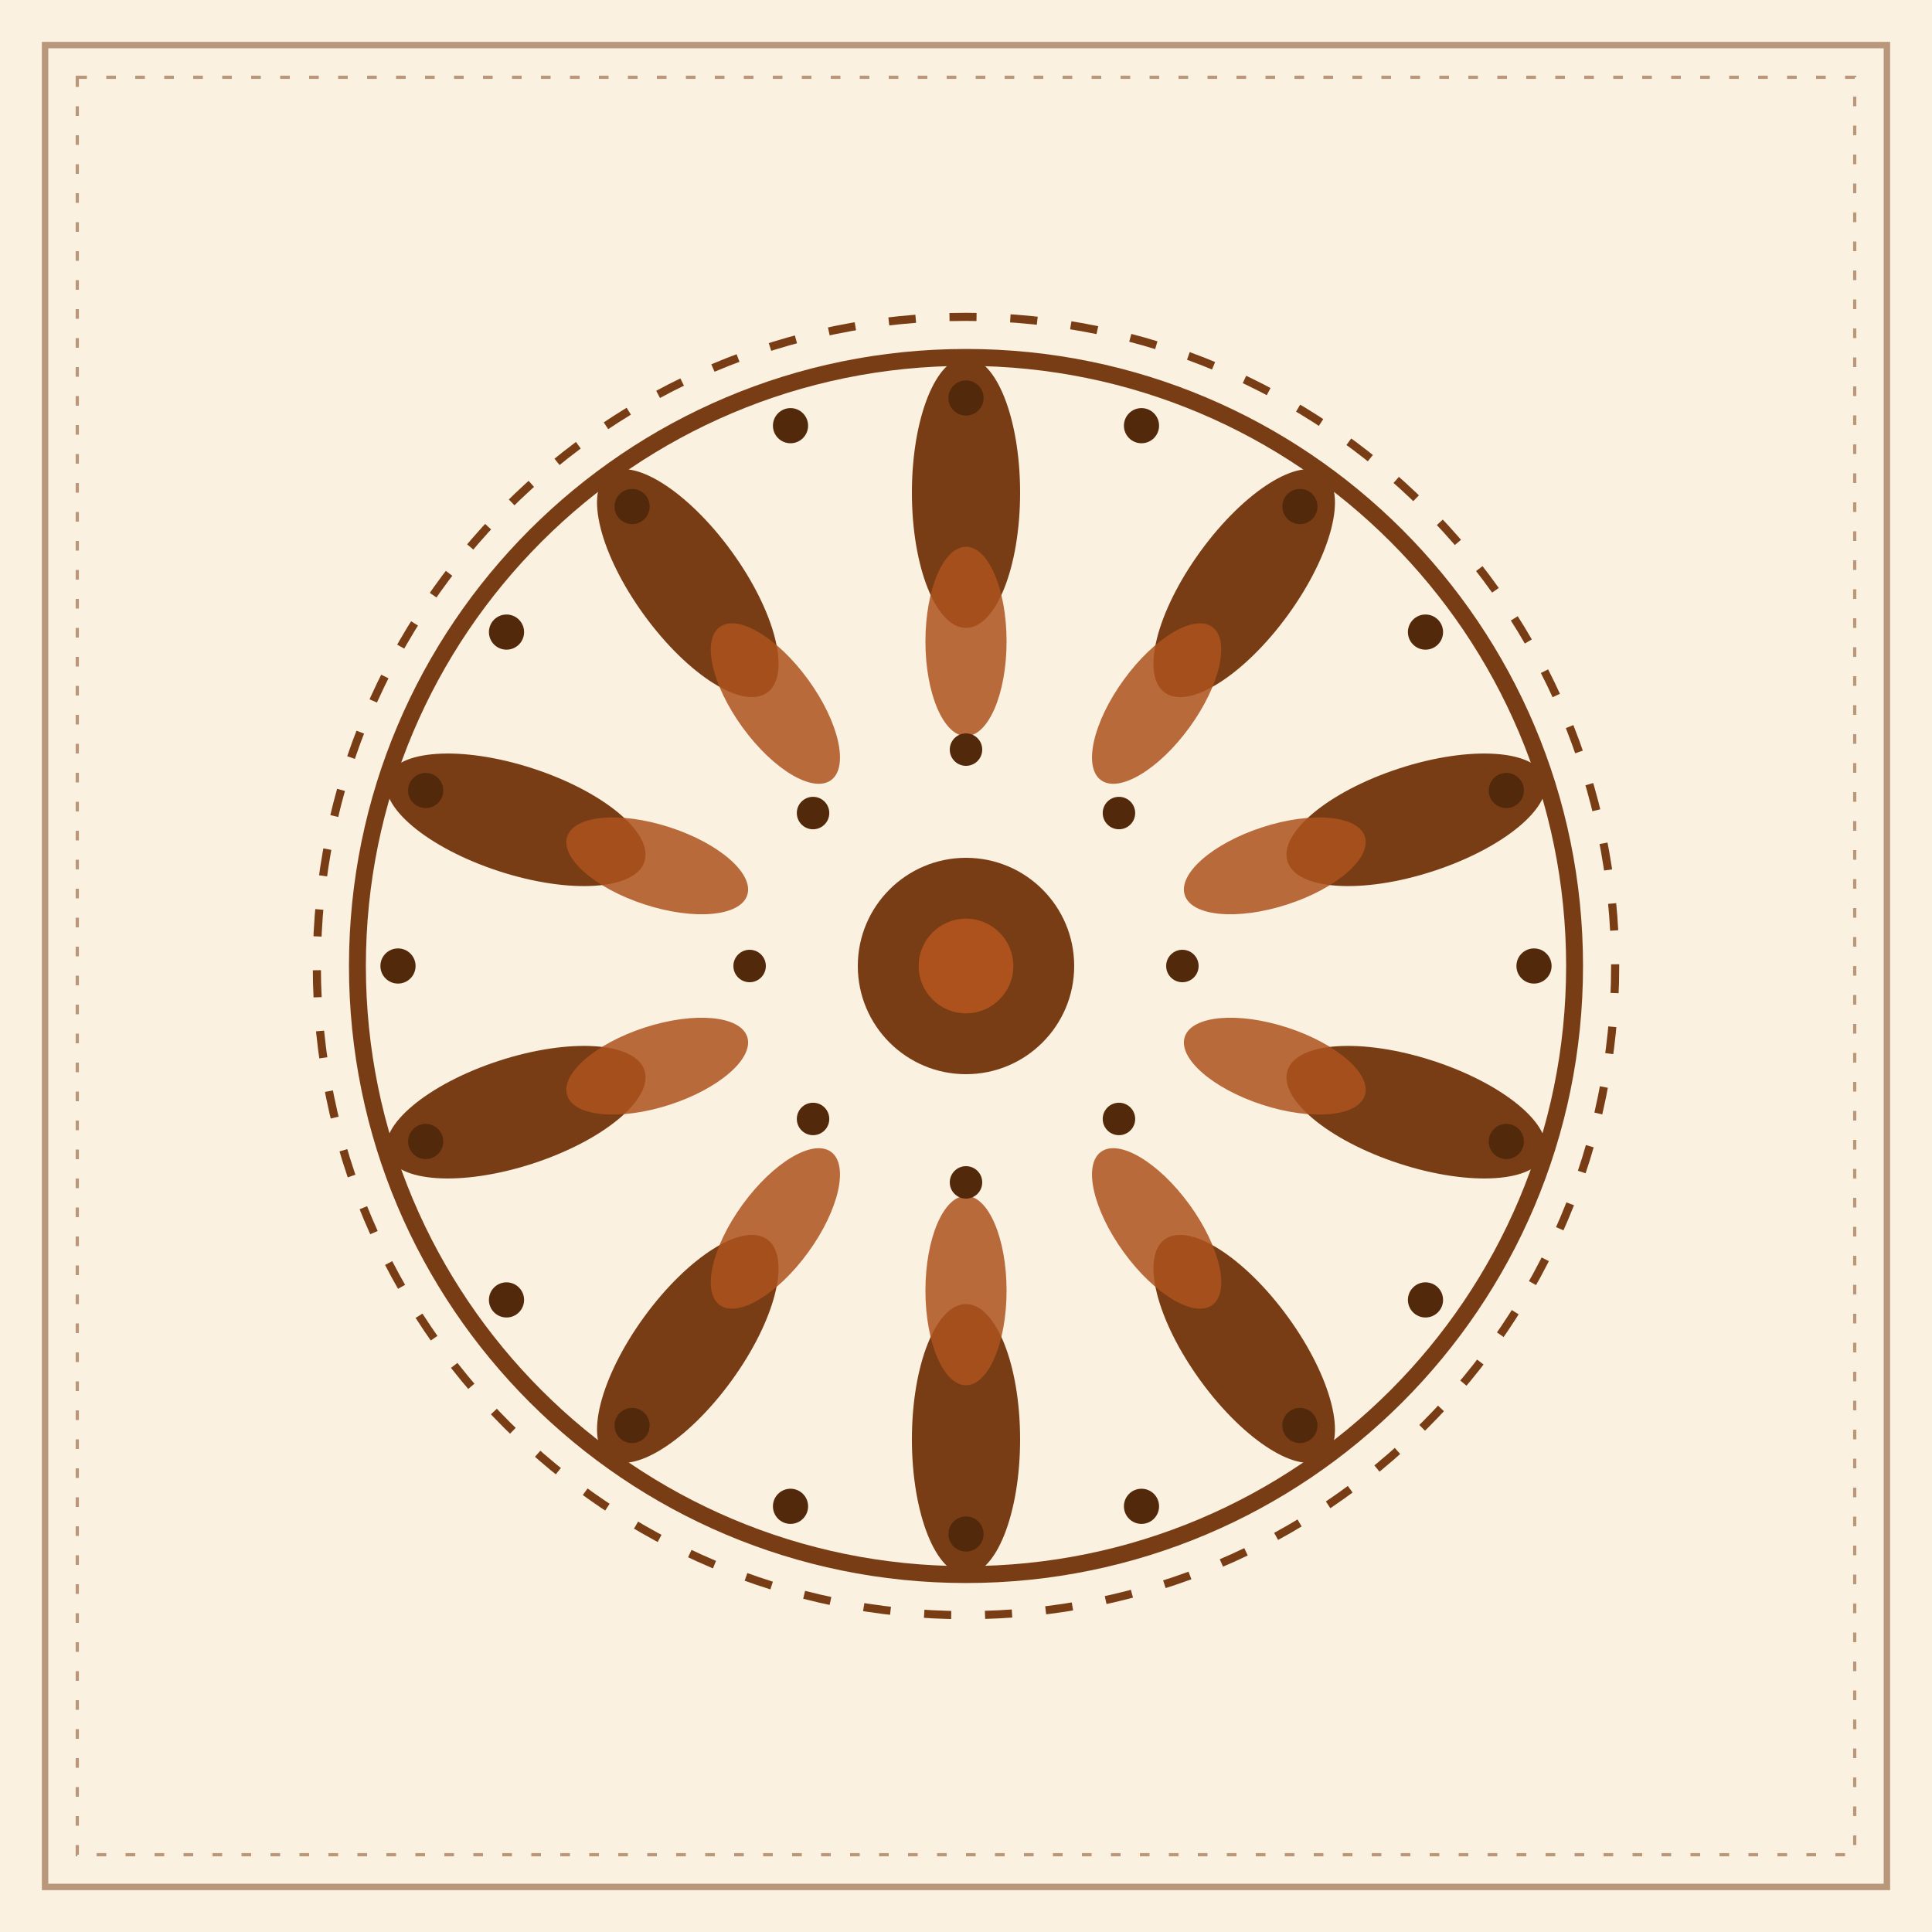
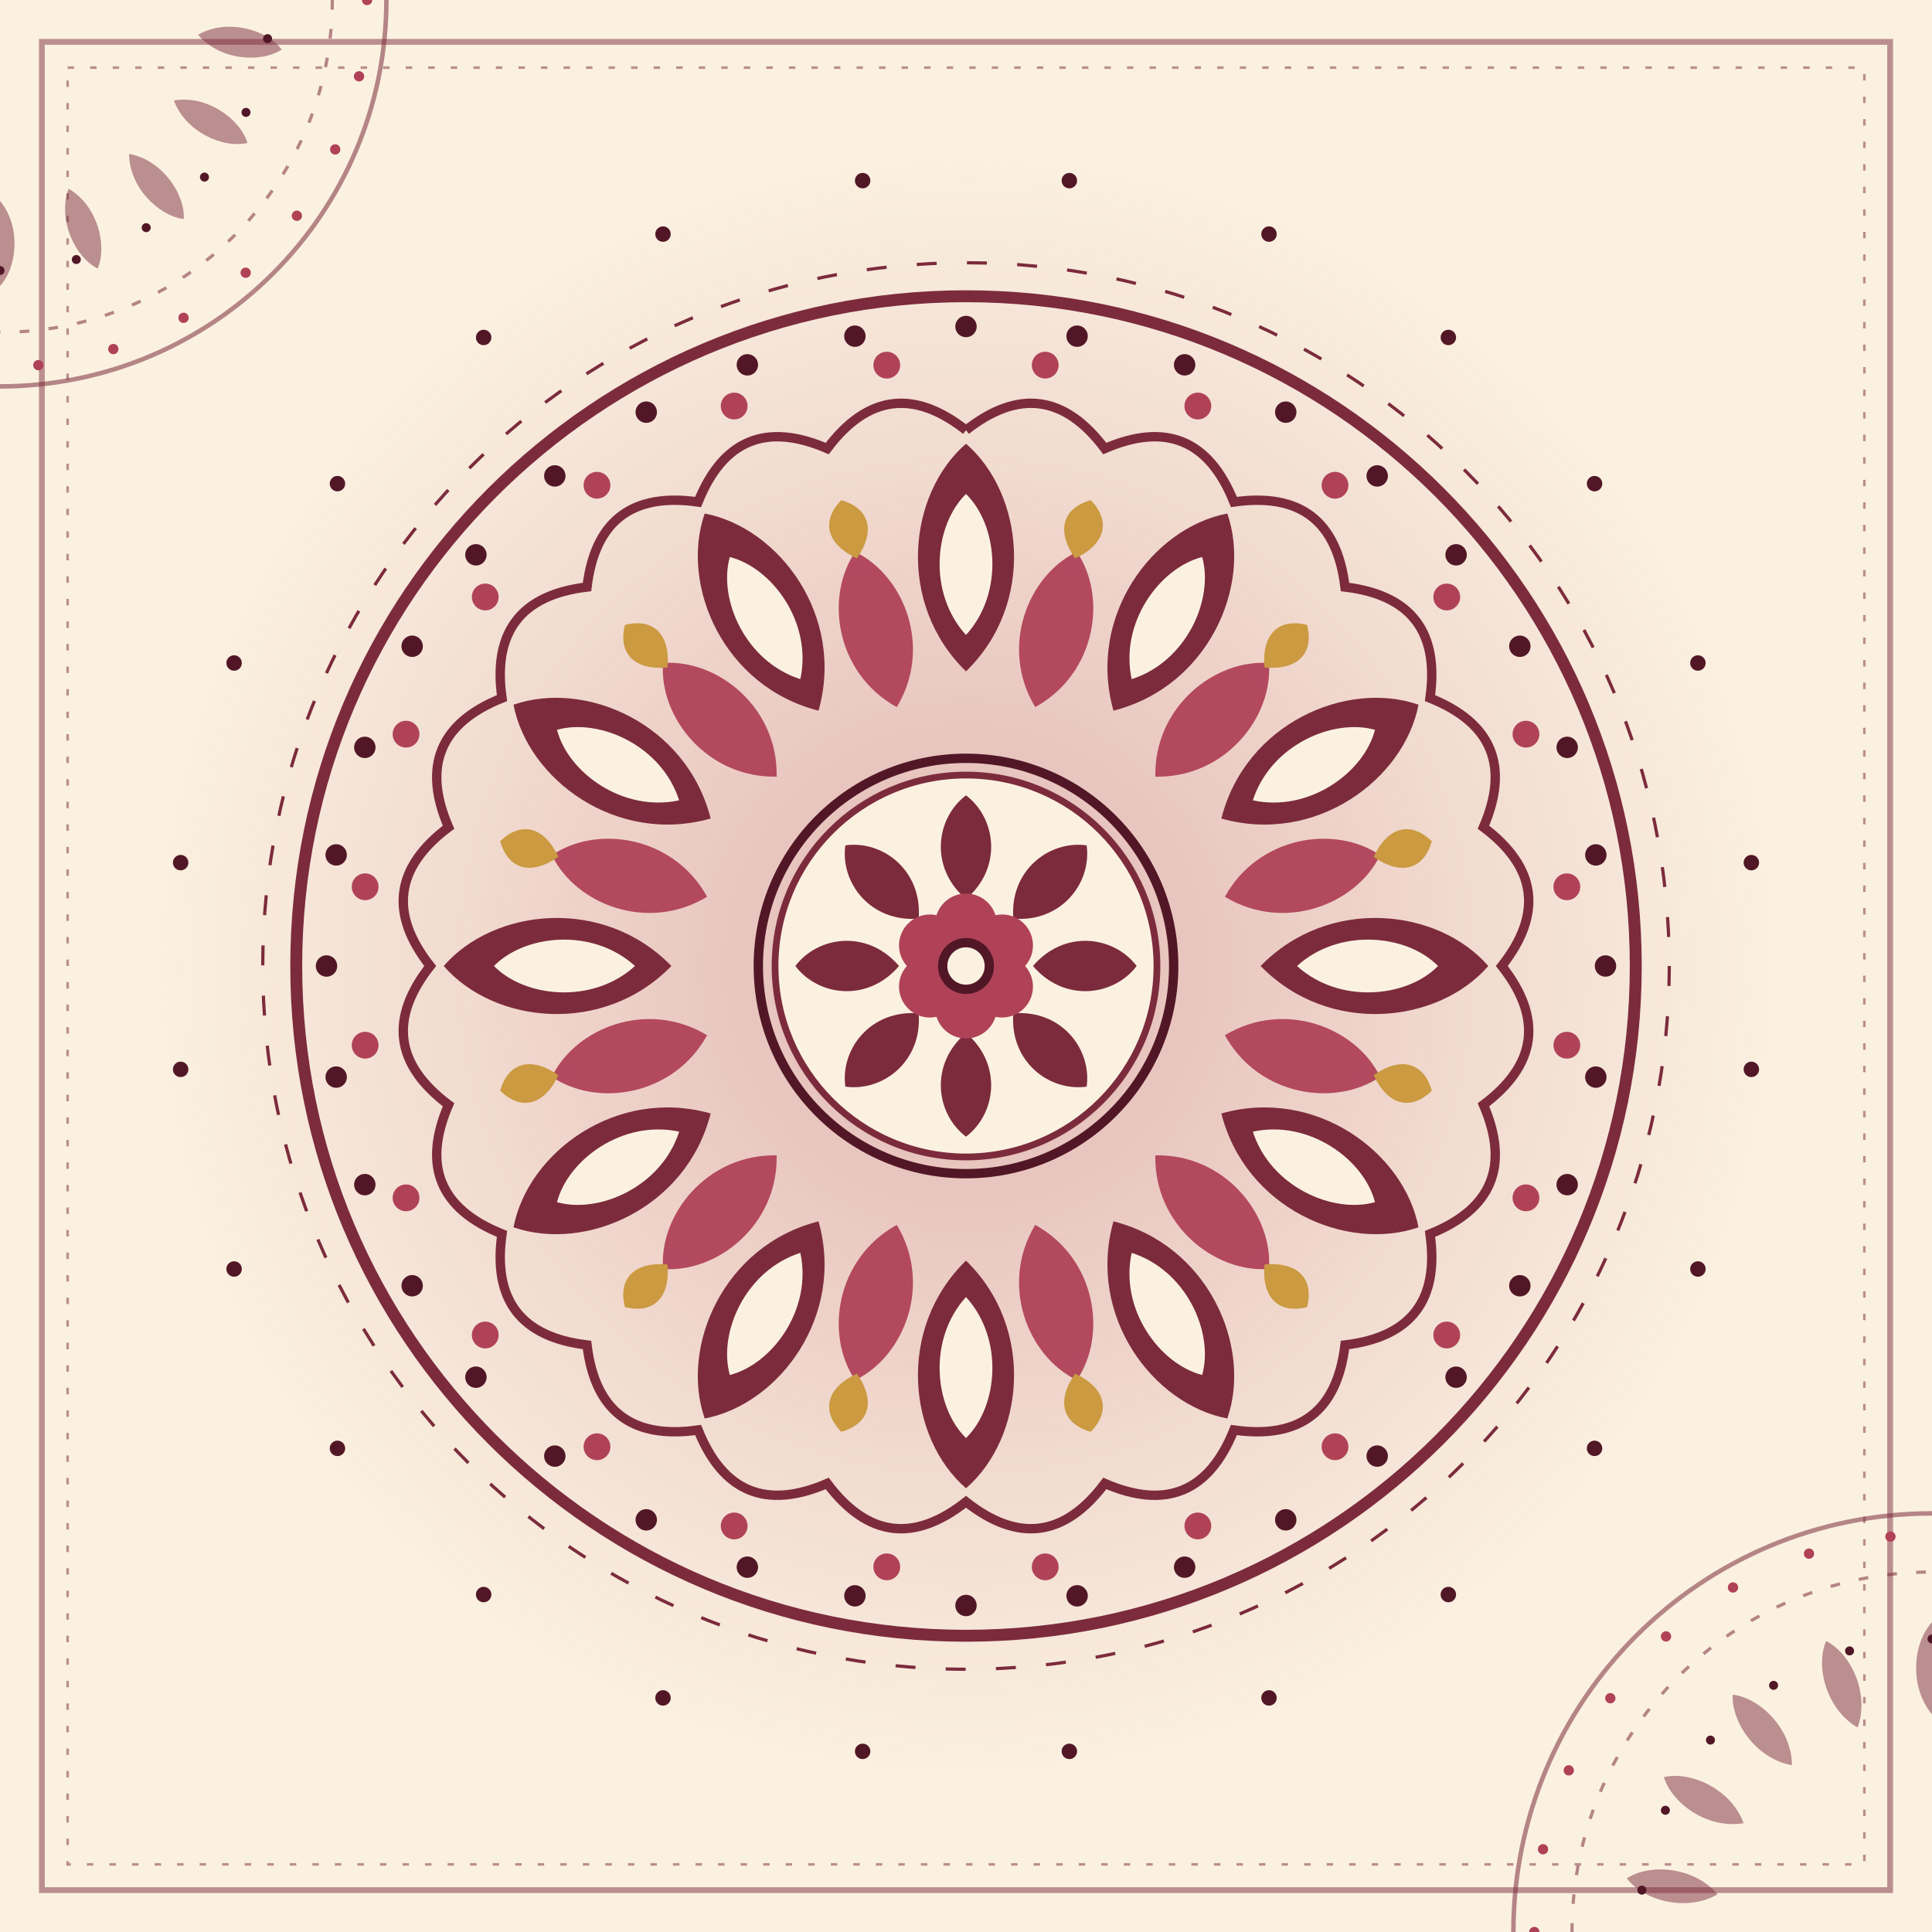
<svg xmlns="http://www.w3.org/2000/svg" viewBox="0 0 600 600">
+   <defs>
+     <radialGradient id="pglow">
+       <stop offset="0%" stop-color="#b04258" stop-opacity="0.34" />
+       <stop offset="70%" stop-color="#b04258" stop-opacity="0.10" />
+       <stop offset="100%" stop-color="#b04258" stop-opacity="0" />
+     </radialGradient>
+   </defs>
  <rect width="600" height="600" fill="#fbf1e1" />
-   <rect x="14" y="14" width="572" height="572" fill="none" stroke="#783d15" stroke-width="2" opacity="0.5" />
-   <rect x="24" y="24" width="552" height="552" fill="none" stroke="#783d15" stroke-width="1" stroke-dasharray="3 6" opacity="0.5" />
-   <circle cx="300" cy="300" r="189" fill="none" stroke="#783d15" stroke-width="5.25" />
-   <circle cx="300" cy="300" r="201.6" fill="none" stroke="#783d15" stroke-width="2.52" stroke-dasharray="8.4 10.5" />
-   <ellipse cx="300.0" cy="153.0" rx="16.8" ry="42" fill="#783d15" opacity="1" transform="rotate(0.0 300.0 153.0)" />
-   <ellipse cx="386.4" cy="181.1" rx="16.8" ry="42" fill="#783d15" opacity="1" transform="rotate(36.0 386.4 181.1)" />
-   <ellipse cx="439.8" cy="254.6" rx="16.8" ry="42" fill="#783d15" opacity="1" transform="rotate(72.0 439.8 254.6)" />
-   <ellipse cx="439.8" cy="345.4" rx="16.8" ry="42" fill="#783d15" opacity="1" transform="rotate(108.0 439.8 345.4)" />
-   <ellipse cx="386.4" cy="418.9" rx="16.8" ry="42" fill="#783d15" opacity="1" transform="rotate(144.0 386.4 418.9)" />
-   <ellipse cx="300.0" cy="447.0" rx="16.8" ry="42" fill="#783d15" opacity="1" transform="rotate(180.0 300.0 447.0)" />
-   <ellipse cx="213.6" cy="418.9" rx="16.8" ry="42" fill="#783d15" opacity="1" transform="rotate(216.0 213.6 418.9)" />
-   <ellipse cx="160.2" cy="345.4" rx="16.8" ry="42" fill="#783d15" opacity="1" transform="rotate(252.0 160.2 345.4)" />
-   <ellipse cx="160.2" cy="254.6" rx="16.8" ry="42" fill="#783d15" opacity="1" transform="rotate(288.0 160.2 254.6)" />
-   <ellipse cx="213.6" cy="181.1" rx="16.8" ry="42" fill="#783d15" opacity="1" transform="rotate(324.0 213.6 181.1)" />
-   <ellipse cx="300.0" cy="199.2" rx="12.6" ry="29.4" fill="#ad521d" opacity="0.85" transform="rotate(0.0 300.0 199.2)" />
-   <ellipse cx="359.2" cy="218.5" rx="12.6" ry="29.4" fill="#ad521d" opacity="0.85" transform="rotate(36.0 359.2 218.5)" />
-   <ellipse cx="395.9" cy="268.9" rx="12.6" ry="29.4" fill="#ad521d" opacity="0.85" transform="rotate(72.0 395.9 268.9)" />
-   <ellipse cx="395.9" cy="331.1" rx="12.6" ry="29.4" fill="#ad521d" opacity="0.85" transform="rotate(108.0 395.9 331.1)" />
-   <ellipse cx="359.2" cy="381.5" rx="12.6" ry="29.4" fill="#ad521d" opacity="0.85" transform="rotate(144.0 359.2 381.5)" />
-   <ellipse cx="300.0" cy="400.8" rx="12.6" ry="29.4" fill="#ad521d" opacity="0.85" transform="rotate(180.0 300.0 400.8)" />
-   <ellipse cx="240.8" cy="381.5" rx="12.6" ry="29.4" fill="#ad521d" opacity="0.85" transform="rotate(216.0 240.8 381.5)" />
-   <ellipse cx="204.1" cy="331.1" rx="12.6" ry="29.4" fill="#ad521d" opacity="0.85" transform="rotate(252.0 204.1 331.1)" />
-   <ellipse cx="204.1" cy="268.9" rx="12.6" ry="29.4" fill="#ad521d" opacity="0.85" transform="rotate(288.0 204.1 268.9)" />
-   <ellipse cx="240.8" cy="218.5" rx="12.6" ry="29.4" fill="#ad521d" opacity="0.85" transform="rotate(324.0 240.8 218.5)" />
-   <circle cx="300.0" cy="123.6" r="5.46" fill="#52290b" />
-   <circle cx="354.5" cy="132.2" r="5.46" fill="#52290b" />
-   <circle cx="403.7" cy="157.3" r="5.46" fill="#52290b" />
-   <circle cx="442.7" cy="196.3" r="5.46" fill="#52290b" />
-   <circle cx="467.8" cy="245.5" r="5.46" fill="#52290b" />
-   <circle cx="476.4" cy="300.0" r="5.46" fill="#52290b" />
-   <circle cx="467.8" cy="354.5" r="5.46" fill="#52290b" />
-   <circle cx="442.7" cy="403.7" r="5.46" fill="#52290b" />
-   <circle cx="403.7" cy="442.7" r="5.46" fill="#52290b" />
-   <circle cx="354.5" cy="467.8" r="5.46" fill="#52290b" />
-   <circle cx="300.0" cy="476.4" r="5.46" fill="#52290b" />
-   <circle cx="245.5" cy="467.8" r="5.46" fill="#52290b" />
-   <circle cx="196.3" cy="442.7" r="5.46" fill="#52290b" />
-   <circle cx="157.3" cy="403.7" r="5.46" fill="#52290b" />
-   <circle cx="132.2" cy="354.5" r="5.46" fill="#52290b" />
-   <circle cx="123.6" cy="300.0" r="5.46" fill="#52290b" />
-   <circle cx="132.2" cy="245.5" r="5.46" fill="#52290b" />
-   <circle cx="157.3" cy="196.3" r="5.46" fill="#52290b" />
-   <circle cx="196.3" cy="157.3" r="5.46" fill="#52290b" />
-   <circle cx="245.5" cy="132.2" r="5.46" fill="#52290b" />
-   <circle cx="300.0" cy="232.8" r="5.04" fill="#52290b" />
-   <circle cx="347.5" cy="252.5" r="5.04" fill="#52290b" />
-   <circle cx="367.2" cy="300.0" r="5.04" fill="#52290b" />
-   <circle cx="347.5" cy="347.5" r="5.04" fill="#52290b" />
-   <circle cx="300.0" cy="367.2" r="5.04" fill="#52290b" />
-   <circle cx="252.5" cy="347.5" r="5.04" fill="#52290b" />
-   <circle cx="232.8" cy="300.0" r="5.04" fill="#52290b" />
-   <circle cx="252.5" cy="252.5" r="5.04" fill="#52290b" />
-   <circle cx="300" cy="300" r="33.6" fill="#783d15" />
-   <circle cx="300" cy="300" r="14.7" fill="#ad521d" />
+   <rect x="13" y="13" width="574" height="574" fill="none" stroke="#7c2b3d" stroke-width="1.8" opacity="0.5" />
+   <rect x="21" y="21" width="558" height="558" fill="none" stroke="#7c2b3d" stroke-width="0.8" stroke-dasharray="2 5" opacity="0.5" />
+   <g transform="translate(0 0)">
+     <circle cx="0" cy="0" r="120" fill="none" stroke="#7c2b3d" stroke-width="1.4" opacity="0.55" />
+     <circle cx="0" cy="0" r="103.2" fill="none" stroke="#7c2b3d" stroke-width="1" stroke-dasharray="3 6" opacity="0.55" />
+     <g transform="translate(0 -62.4) rotate(0)">
+       <path d="M0 0 C-6.6 -7.9 -5.4 -20.6 0 -26.4 C5.4 -20.6 6.6 -7.9 0 0 Z" fill="#7c2b3d" opacity="0.5" />
+     </g>
+     <g transform="translate(21.3 -58.6) rotate(20)">
+       <path d="M0 0 C-6.6 -7.9 -5.4 -20.6 0 -26.4 C5.4 -20.6 6.6 -7.9 0 0 Z" fill="#7c2b3d" opacity="0.5" />
+     </g>
+     <g transform="translate(40.1 -47.8) rotate(40)">
+       <path d="M0 0 C-6.6 -7.9 -5.4 -20.6 0 -26.4 C5.4 -20.6 6.6 -7.9 0 0 Z" fill="#7c2b3d" opacity="0.5" />
+     </g>
+     <g transform="translate(54 -31.2) rotate(60)">
+       <path d="M0 0 C-6.6 -7.9 -5.4 -20.6 0 -26.4 C5.4 -20.6 6.6 -7.9 0 0 Z" fill="#7c2b3d" opacity="0.5" />
+     </g>
+     <g transform="translate(61.5 -10.8) rotate(80)">
+       <path d="M0 0 C-6.6 -7.9 -5.4 -20.6 0 -26.4 C5.4 -20.6 6.6 -7.9 0 0 Z" fill="#7c2b3d" opacity="0.5" />
+     </g>
+     <g transform="translate(61.5 10.8) rotate(100)">
+       <path d="M0 0 C-6.6 -7.9 -5.4 -20.6 0 -26.4 C5.4 -20.6 6.6 -7.9 0 0 Z" fill="#7c2b3d" opacity="0.5" />
+     </g>
+     <g transform="translate(54 31.2) rotate(120)">
+       <path d="M0 0 C-6.6 -7.9 -5.4 -20.6 0 -26.4 C5.4 -20.6 6.6 -7.9 0 0 Z" fill="#7c2b3d" opacity="0.5" />
+     </g>
+     <g transform="translate(40.1 47.8) rotate(140)">
+       <path d="M0 0 C-6.6 -7.9 -5.4 -20.6 0 -26.4 C5.4 -20.6 6.6 -7.9 0 0 Z" fill="#7c2b3d" opacity="0.5" />
+     </g>
+     <g transform="translate(21.3 58.6) rotate(160)">
+       <path d="M0 0 C-6.6 -7.9 -5.4 -20.6 0 -26.4 C5.4 -20.6 6.6 -7.9 0 0 Z" fill="#7c2b3d" opacity="0.5" />
+     </g>
+     <g transform="translate(0 62.4) rotate(180)">
+       <path d="M0 0 C-6.6 -7.9 -5.4 -20.6 0 -26.4 C5.4 -20.6 6.6 -7.9 0 0 Z" fill="#7c2b3d" opacity="0.5" />
+     </g>
+     <g transform="translate(-21.3 58.6) rotate(200)">
+       <path d="M0 0 C-6.6 -7.9 -5.4 -20.6 0 -26.4 C5.4 -20.6 6.6 -7.9 0 0 Z" fill="#7c2b3d" opacity="0.5" />
+     </g>
+     <g transform="translate(-40.1 47.8) rotate(220)">
+       <path d="M0 0 C-6.6 -7.9 -5.4 -20.6 0 -26.4 C5.4 -20.6 6.6 -7.9 0 0 Z" fill="#7c2b3d" opacity="0.5" />
+     </g>
+     <g transform="translate(-54 31.2) rotate(240)">
+       <path d="M0 0 C-6.6 -7.9 -5.4 -20.6 0 -26.4 C5.4 -20.6 6.6 -7.9 0 0 Z" fill="#7c2b3d" opacity="0.5" />
+     </g>
+     <g transform="translate(-61.5 10.8) rotate(260)">
+       <path d="M0 0 C-6.6 -7.9 -5.4 -20.6 0 -26.4 C5.4 -20.6 6.6 -7.9 0 0 Z" fill="#7c2b3d" opacity="0.5" />
+     </g>
+     <g transform="translate(-61.5 -10.8) rotate(280)">
+       <path d="M0 0 C-6.6 -7.9 -5.4 -20.6 0 -26.4 C5.4 -20.6 6.6 -7.9 0 0 Z" fill="#7c2b3d" opacity="0.5" />
+     </g>
+     <g transform="translate(-54 -31.2) rotate(300)">
+       <path d="M0 0 C-6.6 -7.9 -5.4 -20.6 0 -26.4 C5.4 -20.6 6.6 -7.9 0 0 Z" fill="#7c2b3d" opacity="0.5" />
+     </g>
+     <g transform="translate(-40.1 -47.8) rotate(320)">
+       <path d="M0 0 C-6.6 -7.9 -5.4 -20.6 0 -26.4 C5.4 -20.6 6.6 -7.9 0 0 Z" fill="#7c2b3d" opacity="0.5" />
+     </g>
+     <g transform="translate(-21.3 -58.6) rotate(340)">
+       <path d="M0 0 C-6.6 -7.9 -5.4 -20.6 0 -26.4 C5.4 -20.6 6.6 -7.9 0 0 Z" fill="#7c2b3d" opacity="0.5" />
+     </g>
+     <circle cx="11.9" cy="-113.4" r="1.6" fill="#b04258" />
+     <circle cx="35.2" cy="-108.4" r="1.6" fill="#b04258" />
+     <circle cx="57" cy="-98.7" r="1.6" fill="#b04258" />
+     <circle cx="76.3" cy="-84.7" r="1.6" fill="#b04258" />
+     <circle cx="92.2" cy="-67" r="1.6" fill="#b04258" />
+     <circle cx="104.1" cy="-46.4" r="1.6" fill="#b04258" />
+     <circle cx="111.5" cy="-23.7" r="1.6" fill="#b04258" />
+     <circle cx="114" cy="0" r="1.6" fill="#b04258" />
+     <circle cx="111.5" cy="23.7" r="1.6" fill="#b04258" />
+     <circle cx="104.1" cy="46.4" r="1.6" fill="#b04258" />
+     <circle cx="92.2" cy="67" r="1.6" fill="#b04258" />
+     <circle cx="76.3" cy="84.7" r="1.6" fill="#b04258" />
+     <circle cx="57" cy="98.7" r="1.6" fill="#b04258" />
+     <circle cx="35.2" cy="108.4" r="1.6" fill="#b04258" />
+     <circle cx="11.9" cy="113.4" r="1.6" fill="#b04258" />
+     <circle cx="-11.9" cy="113.4" r="1.6" fill="#b04258" />
+     <circle cx="-35.2" cy="108.4" r="1.6" fill="#b04258" />
+     <circle cx="-57" cy="98.7" r="1.6" fill="#b04258" />
+     <circle cx="-76.3" cy="84.7" r="1.6" fill="#b04258" />
+     <circle cx="-92.2" cy="67" r="1.6" fill="#b04258" />
+     <circle cx="-104.1" cy="46.4" r="1.6" fill="#b04258" />
+     <circle cx="-111.5" cy="23.7" r="1.6" fill="#b04258" />
+     <circle cx="-114" cy="0" r="1.6" fill="#b04258" />
+     <circle cx="-111.5" cy="-23.7" r="1.6" fill="#b04258" />
+     <circle cx="-104.1" cy="-46.4" r="1.6" fill="#b04258" />
+     <circle cx="-92.2" cy="-67" r="1.6" fill="#b04258" />
+     <circle cx="-76.3" cy="-84.7" r="1.6" fill="#b04258" />
+     <circle cx="-57" cy="-98.7" r="1.6" fill="#b04258" />
+     <circle cx="-35.2" cy="-108.4" r="1.6" fill="#b04258" />
+     <circle cx="-11.9" cy="-113.4" r="1.6" fill="#b04258" />
+     <circle cx="0" cy="-84" r="1.4" fill="#521726" />
+     <circle cx="23.7" cy="-80.6" r="1.4" fill="#521726" />
+     <circle cx="45.4" cy="-70.7" r="1.4" fill="#521726" />
+     <circle cx="63.5" cy="-55" r="1.4" fill="#521726" />
+     <circle cx="76.4" cy="-34.9" r="1.4" fill="#521726" />
+     <circle cx="83.1" cy="-12" r="1.4" fill="#521726" />
+     <circle cx="83.1" cy="12" r="1.4" fill="#521726" />
+     <circle cx="76.4" cy="34.9" r="1.4" fill="#521726" />
+     <circle cx="63.5" cy="55" r="1.4" fill="#521726" />
+     <circle cx="45.4" cy="70.7" r="1.4" fill="#521726" />
+     <circle cx="23.7" cy="80.6" r="1.4" fill="#521726" />
+     <circle cx="0" cy="84" r="1.4" fill="#521726" />
+     <circle cx="-23.7" cy="80.6" r="1.4" fill="#521726" />
+     <circle cx="-45.4" cy="70.7" r="1.4" fill="#521726" />
+     <circle cx="-63.5" cy="55" r="1.4" fill="#521726" />
+     <circle cx="-76.4" cy="34.9" r="1.4" fill="#521726" />
+     <circle cx="-83.1" cy="12" r="1.4" fill="#521726" />
+     <circle cx="-83.1" cy="-12" r="1.4" fill="#521726" />
+     <circle cx="-76.4" cy="-34.9" r="1.4" fill="#521726" />
+     <circle cx="-63.5" cy="-55" r="1.4" fill="#521726" />
+     <circle cx="-45.4" cy="-70.7" r="1.4" fill="#521726" />
+     <circle cx="-23.7" cy="-80.6" r="1.4" fill="#521726" />
+   </g>
+   <g transform="translate(600 600)">
+     <circle cx="0" cy="0" r="130" fill="none" stroke="#7c2b3d" stroke-width="1.4" opacity="0.55" />
+     <circle cx="0" cy="0" r="111.8" fill="none" stroke="#7c2b3d" stroke-width="1" stroke-dasharray="3 6" opacity="0.55" />
+     <g transform="translate(0 -67.6) rotate(0)">
+       <path d="M0 0 C-7.2 -8.6 -5.9 -22.3 0 -28.6 C5.9 -22.3 7.2 -8.6 0 0 Z" fill="#7c2b3d" opacity="0.5" />
+     </g>
+     <g transform="translate(23.1 -63.5) rotate(20)">
+       <path d="M0 0 C-7.2 -8.6 -5.9 -22.3 0 -28.6 C5.9 -22.3 7.2 -8.6 0 0 Z" fill="#7c2b3d" opacity="0.5" />
+     </g>
+     <g transform="translate(43.5 -51.8) rotate(40)">
+       <path d="M0 0 C-7.2 -8.6 -5.9 -22.3 0 -28.6 C5.9 -22.3 7.2 -8.6 0 0 Z" fill="#7c2b3d" opacity="0.5" />
+     </g>
+     <g transform="translate(58.5 -33.8) rotate(60)">
+       <path d="M0 0 C-7.2 -8.6 -5.9 -22.3 0 -28.6 C5.9 -22.3 7.2 -8.6 0 0 Z" fill="#7c2b3d" opacity="0.5" />
+     </g>
+     <g transform="translate(66.6 -11.7) rotate(80)">
+       <path d="M0 0 C-7.2 -8.6 -5.9 -22.3 0 -28.6 C5.9 -22.3 7.2 -8.6 0 0 Z" fill="#7c2b3d" opacity="0.5" />
+     </g>
+     <g transform="translate(66.6 11.7) rotate(100)">
+       <path d="M0 0 C-7.2 -8.6 -5.9 -22.3 0 -28.6 C5.9 -22.3 7.2 -8.6 0 0 Z" fill="#7c2b3d" opacity="0.5" />
+     </g>
+     <g transform="translate(58.5 33.8) rotate(120)">
+       <path d="M0 0 C-7.2 -8.6 -5.9 -22.3 0 -28.6 C5.9 -22.3 7.2 -8.6 0 0 Z" fill="#7c2b3d" opacity="0.5" />
+     </g>
+     <g transform="translate(43.5 51.8) rotate(140)">
+       <path d="M0 0 C-7.2 -8.6 -5.9 -22.3 0 -28.6 C5.9 -22.3 7.2 -8.6 0 0 Z" fill="#7c2b3d" opacity="0.5" />
+     </g>
+     <g transform="translate(23.1 63.5) rotate(160)">
+       <path d="M0 0 C-7.2 -8.6 -5.9 -22.3 0 -28.6 C5.9 -22.3 7.2 -8.6 0 0 Z" fill="#7c2b3d" opacity="0.5" />
+     </g>
+     <g transform="translate(0 67.6) rotate(180)">
+       <path d="M0 0 C-7.2 -8.6 -5.9 -22.3 0 -28.6 C5.9 -22.3 7.2 -8.6 0 0 Z" fill="#7c2b3d" opacity="0.5" />
+     </g>
+     <g transform="translate(-23.1 63.5) rotate(200)">
+       <path d="M0 0 C-7.2 -8.6 -5.9 -22.3 0 -28.6 C5.9 -22.3 7.2 -8.6 0 0 Z" fill="#7c2b3d" opacity="0.5" />
+     </g>
+     <g transform="translate(-43.5 51.8) rotate(220)">
+       <path d="M0 0 C-7.2 -8.6 -5.9 -22.3 0 -28.6 C5.9 -22.3 7.2 -8.6 0 0 Z" fill="#7c2b3d" opacity="0.5" />
+     </g>
+     <g transform="translate(-58.5 33.8) rotate(240)">
+       <path d="M0 0 C-7.2 -8.6 -5.9 -22.3 0 -28.6 C5.9 -22.3 7.2 -8.6 0 0 Z" fill="#7c2b3d" opacity="0.5" />
+     </g>
+     <g transform="translate(-66.6 11.7) rotate(260)">
+       <path d="M0 0 C-7.2 -8.6 -5.9 -22.3 0 -28.6 C5.9 -22.3 7.2 -8.6 0 0 Z" fill="#7c2b3d" opacity="0.5" />
+     </g>
+     <g transform="translate(-66.6 -11.7) rotate(280)">
+       <path d="M0 0 C-7.2 -8.6 -5.9 -22.3 0 -28.6 C5.9 -22.3 7.2 -8.6 0 0 Z" fill="#7c2b3d" opacity="0.5" />
+     </g>
+     <g transform="translate(-58.5 -33.8) rotate(300)">
+       <path d="M0 0 C-7.2 -8.6 -5.9 -22.3 0 -28.6 C5.9 -22.3 7.2 -8.6 0 0 Z" fill="#7c2b3d" opacity="0.5" />
+     </g>
+     <g transform="translate(-43.5 -51.8) rotate(320)">
+       <path d="M0 0 C-7.2 -8.6 -5.9 -22.3 0 -28.6 C5.9 -22.3 7.2 -8.6 0 0 Z" fill="#7c2b3d" opacity="0.5" />
+     </g>
+     <g transform="translate(-23.1 -63.5) rotate(340)">
+       <path d="M0 0 C-7.2 -8.6 -5.9 -22.3 0 -28.6 C5.9 -22.3 7.2 -8.6 0 0 Z" fill="#7c2b3d" opacity="0.5" />
+     </g>
+     <circle cx="12.9" cy="-122.8" r="1.6" fill="#b04258" />
+     <circle cx="38.2" cy="-117.5" r="1.6" fill="#b04258" />
+     <circle cx="61.8" cy="-107" r="1.6" fill="#b04258" />
+     <circle cx="82.6" cy="-91.8" r="1.6" fill="#b04258" />
+     <circle cx="99.9" cy="-72.6" r="1.6" fill="#b04258" />
+     <circle cx="112.8" cy="-50.2" r="1.6" fill="#b04258" />
+     <circle cx="120.8" cy="-25.7" r="1.6" fill="#b04258" />
+     <circle cx="123.5" cy="0" r="1.6" fill="#b04258" />
+     <circle cx="120.8" cy="25.7" r="1.6" fill="#b04258" />
+     <circle cx="112.8" cy="50.2" r="1.6" fill="#b04258" />
+     <circle cx="99.9" cy="72.6" r="1.6" fill="#b04258" />
+     <circle cx="82.6" cy="91.8" r="1.6" fill="#b04258" />
+     <circle cx="61.8" cy="107" r="1.6" fill="#b04258" />
+     <circle cx="38.2" cy="117.5" r="1.6" fill="#b04258" />
+     <circle cx="12.9" cy="122.8" r="1.6" fill="#b04258" />
+     <circle cx="-12.9" cy="122.8" r="1.6" fill="#b04258" />
+     <circle cx="-38.2" cy="117.5" r="1.6" fill="#b04258" />
+     <circle cx="-61.7" cy="107" r="1.6" fill="#b04258" />
+     <circle cx="-82.6" cy="91.8" r="1.6" fill="#b04258" />
+     <circle cx="-99.9" cy="72.6" r="1.6" fill="#b04258" />
+     <circle cx="-112.8" cy="50.2" r="1.6" fill="#b04258" />
+     <circle cx="-120.8" cy="25.7" r="1.6" fill="#b04258" />
+     <circle cx="-123.5" cy="0" r="1.6" fill="#b04258" />
+     <circle cx="-120.8" cy="-25.7" r="1.6" fill="#b04258" />
+     <circle cx="-112.8" cy="-50.2" r="1.6" fill="#b04258" />
+     <circle cx="-99.9" cy="-72.6" r="1.6" fill="#b04258" />
+     <circle cx="-82.6" cy="-91.8" r="1.6" fill="#b04258" />
+     <circle cx="-61.8" cy="-107" r="1.6" fill="#b04258" />
+     <circle cx="-38.2" cy="-117.5" r="1.6" fill="#b04258" />
+     <circle cx="-12.9" cy="-122.8" r="1.6" fill="#b04258" />
+     <circle cx="0" cy="-91" r="1.4" fill="#521726" />
+     <circle cx="25.6" cy="-87.3" r="1.4" fill="#521726" />
+     <circle cx="49.2" cy="-76.6" r="1.4" fill="#521726" />
+     <circle cx="68.8" cy="-59.6" r="1.4" fill="#521726" />
+     <circle cx="82.8" cy="-37.8" r="1.4" fill="#521726" />
+     <circle cx="90.1" cy="-13" r="1.4" fill="#521726" />
+     <circle cx="90.1" cy="13" r="1.4" fill="#521726" />
+     <circle cx="82.8" cy="37.8" r="1.4" fill="#521726" />
+     <circle cx="68.8" cy="59.6" r="1.4" fill="#521726" />
+     <circle cx="49.2" cy="76.6" r="1.4" fill="#521726" />
+     <circle cx="25.6" cy="87.3" r="1.4" fill="#521726" />
+     <circle cx="0" cy="91" r="1.4" fill="#521726" />
+     <circle cx="-25.6" cy="87.3" r="1.4" fill="#521726" />
+     <circle cx="-49.2" cy="76.6" r="1.4" fill="#521726" />
+     <circle cx="-68.8" cy="59.6" r="1.4" fill="#521726" />
+     <circle cx="-82.8" cy="37.8" r="1.4" fill="#521726" />
+     <circle cx="-90.1" cy="13" r="1.4" fill="#521726" />
+     <circle cx="-90.1" cy="-13" r="1.4" fill="#521726" />
+     <circle cx="-82.8" cy="-37.8" r="1.4" fill="#521726" />
+     <circle cx="-68.8" cy="-59.6" r="1.4" fill="#521726" />
+     <circle cx="-49.2" cy="-76.6" r="1.4" fill="#521726" />
+     <circle cx="-25.6" cy="-87.3" r="1.4" fill="#521726" />
+   </g>
+   <circle cx="300" cy="300" r="250" fill="url(#pglow)" />
+   <circle cx="300" cy="300" r="208" fill="none" stroke="#7c2b3d" stroke-width="3.7" />
+   <circle cx="300" cy="300" r="218.4" fill="none" stroke="#7c2b3d" stroke-width="1" stroke-dasharray="6.2 9.4" />
+   <circle cx="300" cy="101.4" r="3.328" fill="#521726" />
+   <circle cx="334.5" cy="104.4" r="3.328" fill="#521726" />
+   <circle cx="367.9" cy="113.3" r="3.328" fill="#521726" />
+   <circle cx="399.3" cy="128" r="3.328" fill="#521726" />
+   <circle cx="427.7" cy="147.8" r="3.328" fill="#521726" />
+   <circle cx="452.2" cy="172.3" r="3.328" fill="#521726" />
+   <circle cx="472" cy="200.7" r="3.328" fill="#521726" />
+   <circle cx="486.7" cy="232.1" r="3.328" fill="#521726" />
+   <circle cx="495.6" cy="265.5" r="3.328" fill="#521726" />
+   <circle cx="498.6" cy="300" r="3.328" fill="#521726" />
+   <circle cx="495.6" cy="334.5" r="3.328" fill="#521726" />
+   <circle cx="486.7" cy="367.9" r="3.328" fill="#521726" />
+   <circle cx="472" cy="399.3" r="3.328" fill="#521726" />
+   <circle cx="452.2" cy="427.7" r="3.328" fill="#521726" />
+   <circle cx="427.7" cy="452.2" r="3.328" fill="#521726" />
+   <circle cx="399.3" cy="472" r="3.328" fill="#521726" />
+   <circle cx="367.9" cy="486.7" r="3.328" fill="#521726" />
+   <circle cx="334.5" cy="495.6" r="3.328" fill="#521726" />
+   <circle cx="300" cy="498.6" r="3.328" fill="#521726" />
+   <circle cx="265.5" cy="495.6" r="3.328" fill="#521726" />
+   <circle cx="232.1" cy="486.7" r="3.328" fill="#521726" />
+   <circle cx="200.7" cy="472" r="3.328" fill="#521726" />
+   <circle cx="172.3" cy="452.2" r="3.328" fill="#521726" />
+   <circle cx="147.8" cy="427.7" r="3.328" fill="#521726" />
+   <circle cx="128" cy="399.3" r="3.328" fill="#521726" />
+   <circle cx="113.3" cy="367.9" r="3.328" fill="#521726" />
+   <circle cx="104.4" cy="334.5" r="3.328" fill="#521726" />
+   <circle cx="101.4" cy="300" r="3.328" fill="#521726" />
+   <circle cx="104.4" cy="265.5" r="3.328" fill="#521726" />
+   <circle cx="113.3" cy="232.1" r="3.328" fill="#521726" />
+   <circle cx="128" cy="200.7" r="3.328" fill="#521726" />
+   <circle cx="147.8" cy="172.3" r="3.328" fill="#521726" />
+   <circle cx="172.3" cy="147.8" r="3.328" fill="#521726" />
+   <circle cx="200.7" cy="128" r="3.328" fill="#521726" />
+   <circle cx="232.1" cy="113.3" r="3.328" fill="#521726" />
+   <circle cx="265.5" cy="104.4" r="3.328" fill="#521726" />
+   <path d="M300 133.6 Q324.4 114.4 343.1 139.3  Q371.6 127 383.2 155.9  Q414 151.5 417.7 182.3  Q448.5 186 444.1 216.8  Q473 228.4 460.7 256.9  Q485.6 275.6 466.4 300  Q485.6 324.4 460.7 343.1  Q473 371.6 444.1 383.2  Q448.5 414 417.7 417.7  Q414 448.5 383.2 444.1  Q371.6 473 343.1 460.7  Q324.4 485.6 300 466.4  Q275.6 485.6 256.9 460.7  Q228.4 473 216.8 444.1  Q186 448.5 182.3 417.7  Q151.5 414 155.9 383.2  Q127 371.6 139.3 343.1  Q114.4 324.4 133.6 300  Q114.4 275.6 139.3 256.9  Q127 228.4 155.9 216.8  Q151.5 186 182.3 182.3  Q186 151.5 216.8 155.9  Q228.4 127 256.9 139.3  Q275.6 114.4 300 133.6 " fill="none" stroke="#7c2b3d" stroke-width="2.912" />
+   <circle cx="324.6" cy="113.4" r="4.16" fill="#b04258" />
+   <circle cx="372" cy="126.1" r="4.16" fill="#b04258" />
+   <circle cx="414.6" cy="150.7" r="4.16" fill="#b04258" />
+   <circle cx="449.3" cy="185.4" r="4.16" fill="#b04258" />
+   <circle cx="473.9" cy="228" r="4.16" fill="#b04258" />
+   <circle cx="486.6" cy="275.4" r="4.16" fill="#b04258" />
+   <circle cx="486.6" cy="324.6" r="4.16" fill="#b04258" />
+   <circle cx="473.9" cy="372" r="4.16" fill="#b04258" />
+   <circle cx="449.3" cy="414.6" r="4.16" fill="#b04258" />
+   <circle cx="414.6" cy="449.3" r="4.16" fill="#b04258" />
+   <circle cx="372" cy="473.9" r="4.16" fill="#b04258" />
+   <circle cx="324.6" cy="486.6" r="4.16" fill="#b04258" />
+   <circle cx="275.4" cy="486.6" r="4.16" fill="#b04258" />
+   <circle cx="228" cy="473.9" r="4.16" fill="#b04258" />
+   <circle cx="185.4" cy="449.3" r="4.16" fill="#b04258" />
+   <circle cx="150.7" cy="414.6" r="4.16" fill="#b04258" />
+   <circle cx="126.1" cy="372" r="4.16" fill="#b04258" />
+   <circle cx="113.4" cy="324.6" r="4.16" fill="#b04258" />
+   <circle cx="113.4" cy="275.4" r="4.16" fill="#b04258" />
+   <circle cx="126.1" cy="228" r="4.16" fill="#b04258" />
+   <circle cx="150.7" cy="185.4" r="4.16" fill="#b04258" />
+   <circle cx="185.4" cy="150.7" r="4.16" fill="#b04258" />
+   <circle cx="228" cy="126.1" r="4.16" fill="#b04258" />
+   <circle cx="275.4" cy="113.4" r="4.16" fill="#b04258" />
+   <g transform="translate(300 208.5) rotate(0)">
+     <path d="M0 0 C-21.8 -21.2 -17.9 -55.2 0 -70.7 C17.9 -55.2 21.8 -21.2 0 0 Z" fill="#7c2b3d" opacity="1" />
+     <path d="M0 0 C-12 -13.2 -9.8 -34.2 0 -43.8 C9.8 -34.2 12 -13.2 0 0 Z" fill="#fbf1e1" transform="translate(0 -11.3)" />
+   </g>
+   <g transform="translate(345.8 220.7) rotate(30)">
+     <path d="M0 0 C-21.8 -21.2 -17.9 -55.2 0 -70.7 C17.9 -55.2 21.8 -21.2 0 0 Z" fill="#7c2b3d" opacity="1" />
+     <path d="M0 0 C-12 -13.2 -9.8 -34.2 0 -43.8 C9.8 -34.2 12 -13.2 0 0 Z" fill="#fbf1e1" transform="translate(0 -11.3)" />
+   </g>
+   <g transform="translate(379.3 254.2) rotate(60)">
+     <path d="M0 0 C-21.8 -21.2 -17.9 -55.2 0 -70.7 C17.9 -55.2 21.8 -21.2 0 0 Z" fill="#7c2b3d" opacity="1" />
+     <path d="M0 0 C-12 -13.2 -9.8 -34.2 0 -43.8 C9.8 -34.2 12 -13.2 0 0 Z" fill="#fbf1e1" transform="translate(0 -11.3)" />
+   </g>
+   <g transform="translate(391.5 300) rotate(90)">
+     <path d="M0 0 C-21.8 -21.2 -17.9 -55.2 0 -70.7 C17.9 -55.2 21.8 -21.2 0 0 Z" fill="#7c2b3d" opacity="1" />
+     <path d="M0 0 C-12 -13.2 -9.8 -34.2 0 -43.8 C9.8 -34.2 12 -13.2 0 0 Z" fill="#fbf1e1" transform="translate(0 -11.3)" />
+   </g>
+   <g transform="translate(379.3 345.8) rotate(120)">
+     <path d="M0 0 C-21.8 -21.2 -17.9 -55.2 0 -70.7 C17.9 -55.2 21.8 -21.2 0 0 Z" fill="#7c2b3d" opacity="1" />
+     <path d="M0 0 C-12 -13.2 -9.8 -34.2 0 -43.8 C9.8 -34.2 12 -13.2 0 0 Z" fill="#fbf1e1" transform="translate(0 -11.3)" />
+   </g>
+   <g transform="translate(345.8 379.3) rotate(150)">
+     <path d="M0 0 C-21.8 -21.2 -17.9 -55.2 0 -70.7 C17.9 -55.2 21.8 -21.2 0 0 Z" fill="#7c2b3d" opacity="1" />
+     <path d="M0 0 C-12 -13.2 -9.8 -34.2 0 -43.8 C9.8 -34.2 12 -13.2 0 0 Z" fill="#fbf1e1" transform="translate(0 -11.3)" />
+   </g>
+   <g transform="translate(300 391.5) rotate(180)">
+     <path d="M0 0 C-21.8 -21.2 -17.9 -55.2 0 -70.7 C17.9 -55.2 21.8 -21.2 0 0 Z" fill="#7c2b3d" opacity="1" />
+     <path d="M0 0 C-12 -13.2 -9.8 -34.2 0 -43.8 C9.8 -34.2 12 -13.2 0 0 Z" fill="#fbf1e1" transform="translate(0 -11.3)" />
+   </g>
+   <g transform="translate(254.2 379.3) rotate(210)">
+     <path d="M0 0 C-21.8 -21.2 -17.9 -55.2 0 -70.7 C17.9 -55.2 21.8 -21.2 0 0 Z" fill="#7c2b3d" opacity="1" />
+     <path d="M0 0 C-12 -13.2 -9.8 -34.2 0 -43.8 C9.8 -34.2 12 -13.2 0 0 Z" fill="#fbf1e1" transform="translate(0 -11.3)" />
+   </g>
+   <g transform="translate(220.7 345.8) rotate(240)">
+     <path d="M0 0 C-21.8 -21.2 -17.9 -55.2 0 -70.7 C17.9 -55.2 21.8 -21.2 0 0 Z" fill="#7c2b3d" opacity="1" />
+     <path d="M0 0 C-12 -13.2 -9.8 -34.2 0 -43.8 C9.8 -34.2 12 -13.2 0 0 Z" fill="#fbf1e1" transform="translate(0 -11.3)" />
+   </g>
+   <g transform="translate(208.5 300) rotate(270)">
+     <path d="M0 0 C-21.8 -21.2 -17.9 -55.2 0 -70.7 C17.9 -55.2 21.8 -21.2 0 0 Z" fill="#7c2b3d" opacity="1" />
+     <path d="M0 0 C-12 -13.2 -9.8 -34.2 0 -43.8 C9.8 -34.2 12 -13.2 0 0 Z" fill="#fbf1e1" transform="translate(0 -11.3)" />
+   </g>
+   <g transform="translate(220.7 254.2) rotate(300)">
+     <path d="M0 0 C-21.8 -21.2 -17.9 -55.2 0 -70.7 C17.9 -55.2 21.8 -21.2 0 0 Z" fill="#7c2b3d" opacity="1" />
+     <path d="M0 0 C-12 -13.2 -9.8 -34.2 0 -43.8 C9.8 -34.2 12 -13.2 0 0 Z" fill="#fbf1e1" transform="translate(0 -11.3)" />
+   </g>
+   <g transform="translate(254.2 220.7) rotate(330)">
+     <path d="M0 0 C-21.8 -21.2 -17.9 -55.2 0 -70.7 C17.9 -55.2 21.8 -21.2 0 0 Z" fill="#7c2b3d" opacity="1" />
+     <path d="M0 0 C-12 -13.2 -9.8 -34.2 0 -43.8 C9.8 -34.2 12 -13.2 0 0 Z" fill="#fbf1e1" transform="translate(0 -11.3)" />
+   </g>
+   <g transform="translate(321.5 219.6) rotate(15)">
+     <path d="M0 0 C-15.6 -15 -12.8 -38.9 0 -49.9 C12.8 -38.9 15.6 -15 0 0 Z" fill="#b04258" opacity="0.95" />
+   </g>
+   <g transform="translate(358.8 241.2) rotate(45)">
+     <path d="M0 0 C-15.6 -15 -12.8 -38.9 0 -49.9 C12.8 -38.9 15.6 -15 0 0 Z" fill="#b04258" opacity="0.95" />
+   </g>
+   <g transform="translate(380.4 278.5) rotate(75)">
+     <path d="M0 0 C-15.6 -15 -12.8 -38.9 0 -49.9 C12.8 -38.9 15.6 -15 0 0 Z" fill="#b04258" opacity="0.95" />
+   </g>
+   <g transform="translate(380.4 321.5) rotate(105)">
+     <path d="M0 0 C-15.6 -15 -12.8 -38.9 0 -49.9 C12.8 -38.9 15.6 -15 0 0 Z" fill="#b04258" opacity="0.95" />
+   </g>
+   <g transform="translate(358.8 358.8) rotate(135)">
+     <path d="M0 0 C-15.6 -15 -12.8 -38.9 0 -49.9 C12.8 -38.9 15.6 -15 0 0 Z" fill="#b04258" opacity="0.95" />
+   </g>
+   <g transform="translate(321.5 380.4) rotate(165)">
+     <path d="M0 0 C-15.6 -15 -12.8 -38.9 0 -49.9 C12.8 -38.9 15.6 -15 0 0 Z" fill="#b04258" opacity="0.95" />
+   </g>
+   <g transform="translate(278.5 380.4) rotate(195)">
+     <path d="M0 0 C-15.6 -15 -12.8 -38.9 0 -49.9 C12.8 -38.9 15.6 -15 0 0 Z" fill="#b04258" opacity="0.95" />
+   </g>
+   <g transform="translate(241.2 358.8) rotate(225)">
+     <path d="M0 0 C-15.6 -15 -12.8 -38.9 0 -49.9 C12.8 -38.9 15.6 -15 0 0 Z" fill="#b04258" opacity="0.95" />
+   </g>
+   <g transform="translate(219.6 321.5) rotate(255)">
+     <path d="M0 0 C-15.6 -15 -12.8 -38.9 0 -49.9 C12.8 -38.9 15.6 -15 0 0 Z" fill="#b04258" opacity="0.95" />
+   </g>
+   <g transform="translate(219.6 278.5) rotate(285)">
+     <path d="M0 0 C-15.6 -15 -12.8 -38.9 0 -49.9 C12.8 -38.9 15.6 -15 0 0 Z" fill="#b04258" opacity="0.95" />
+   </g>
+   <g transform="translate(241.2 241.2) rotate(315)">
+     <path d="M0 0 C-15.6 -15 -12.8 -38.9 0 -49.9 C12.8 -38.9 15.6 -15 0 0 Z" fill="#b04258" opacity="0.95" />
+   </g>
+   <g transform="translate(278.5 219.6) rotate(345)">
+     <path d="M0 0 C-15.6 -15 -12.8 -38.9 0 -49.9 C12.8 -38.9 15.6 -15 0 0 Z" fill="#b04258" opacity="0.95" />
+   </g>
+   <g transform="translate(333.9 173.4) rotate(15)">
+     <path d="M0 0 C-7.9 -6.6 -7.9 -14 0 -18.7 C7.9 -14 7.9 -6.6 0 0 Z" fill="#cb9a41" />
+   </g>
+   <g transform="translate(392.7 207.3) rotate(45)">
+     <path d="M0 0 C-7.9 -6.6 -7.9 -14 0 -18.7 C7.9 -14 7.9 -6.6 0 0 Z" fill="#cb9a41" />
+   </g>
+   <g transform="translate(426.6 266.1) rotate(75)">
+     <path d="M0 0 C-7.9 -6.6 -7.9 -14 0 -18.7 C7.9 -14 7.9 -6.6 0 0 Z" fill="#cb9a41" />
+   </g>
+   <g transform="translate(426.6 333.9) rotate(105)">
+     <path d="M0 0 C-7.9 -6.6 -7.9 -14 0 -18.7 C7.9 -14 7.9 -6.6 0 0 Z" fill="#cb9a41" />
+   </g>
+   <g transform="translate(392.7 392.7) rotate(135)">
+     <path d="M0 0 C-7.9 -6.6 -7.9 -14 0 -18.7 C7.9 -14 7.9 -6.6 0 0 Z" fill="#cb9a41" />
+   </g>
+   <g transform="translate(333.9 426.6) rotate(165)">
+     <path d="M0 0 C-7.9 -6.6 -7.9 -14 0 -18.7 C7.9 -14 7.9 -6.6 0 0 Z" fill="#cb9a41" />
+   </g>
+   <g transform="translate(266.1 426.6) rotate(195)">
+     <path d="M0 0 C-7.9 -6.6 -7.9 -14 0 -18.7 C7.9 -14 7.9 -6.6 0 0 Z" fill="#cb9a41" />
+   </g>
+   <g transform="translate(207.3 392.7) rotate(225)">
+     <path d="M0 0 C-7.9 -6.6 -7.9 -14 0 -18.7 C7.9 -14 7.9 -6.6 0 0 Z" fill="#cb9a41" />
+   </g>
+   <g transform="translate(173.4 333.9) rotate(255)">
+     <path d="M0 0 C-7.9 -6.6 -7.9 -14 0 -18.7 C7.9 -14 7.9 -6.6 0 0 Z" fill="#cb9a41" />
+   </g>
+   <g transform="translate(173.4 266.1) rotate(285)">
+     <path d="M0 0 C-7.9 -6.6 -7.9 -14 0 -18.7 C7.9 -14 7.9 -6.6 0 0 Z" fill="#cb9a41" />
+   </g>
+   <g transform="translate(207.3 207.3) rotate(315)">
+     <path d="M0 0 C-7.9 -6.6 -7.9 -14 0 -18.7 C7.9 -14 7.9 -6.6 0 0 Z" fill="#cb9a41" />
+   </g>
+   <g transform="translate(266.1 173.4) rotate(345)">
+     <path d="M0 0 C-7.9 -6.6 -7.9 -14 0 -18.7 C7.9 -14 7.9 -6.6 0 0 Z" fill="#cb9a41" />
+   </g>
+   <circle cx="300" cy="300" r="64.5" fill="none" stroke="#521726" stroke-width="2.9" />
+   <circle cx="300" cy="300" r="59.3" fill="#fbf1e1" stroke="#7c2b3d" stroke-width="2.1" />
+   <g transform="translate(300 279.2) rotate(0)">
+     <path d="M0 0 C-11.4 -9.7 -9.4 -25.1 0 -32.2 C9.4 -25.1 11.4 -9.7 0 0 Z" fill="#7c2b3d" opacity="1" />
+   </g>
+   <g transform="translate(314.7 285.3) rotate(45)">
+     <path d="M0 0 C-11.4 -9.7 -9.4 -25.1 0 -32.2 C9.4 -25.1 11.4 -9.7 0 0 Z" fill="#7c2b3d" opacity="1" />
+   </g>
+   <g transform="translate(320.8 300) rotate(90)">
+     <path d="M0 0 C-11.4 -9.7 -9.4 -25.1 0 -32.2 C9.4 -25.1 11.4 -9.7 0 0 Z" fill="#7c2b3d" opacity="1" />
+   </g>
+   <g transform="translate(314.7 314.7) rotate(135)">
+     <path d="M0 0 C-11.4 -9.7 -9.4 -25.1 0 -32.2 C9.4 -25.1 11.4 -9.7 0 0 Z" fill="#7c2b3d" opacity="1" />
+   </g>
+   <g transform="translate(300 320.8) rotate(180)">
+     <path d="M0 0 C-11.4 -9.7 -9.4 -25.1 0 -32.2 C9.4 -25.1 11.4 -9.7 0 0 Z" fill="#7c2b3d" opacity="1" />
+   </g>
+   <g transform="translate(285.3 314.7) rotate(225)">
+     <path d="M0 0 C-11.4 -9.7 -9.4 -25.1 0 -32.2 C9.4 -25.1 11.4 -9.7 0 0 Z" fill="#7c2b3d" opacity="1" />
+   </g>
+   <g transform="translate(279.2 300) rotate(270)">
+     <path d="M0 0 C-11.4 -9.7 -9.4 -25.1 0 -32.2 C9.4 -25.1 11.4 -9.7 0 0 Z" fill="#7c2b3d" opacity="1" />
+   </g>
+   <g transform="translate(285.3 285.3) rotate(315)">
+     <path d="M0 0 C-11.4 -9.7 -9.4 -25.1 0 -32.2 C9.4 -25.1 11.4 -9.7 0 0 Z" fill="#7c2b3d" opacity="1" />
+   </g>
+   <circle cx="300" cy="287.1" r="9.6" fill="#b04258" />
+   <circle cx="311.2" cy="293.6" r="9.6" fill="#b04258" />
+   <circle cx="311.2" cy="306.4" r="9.6" fill="#b04258" />
+   <circle cx="300" cy="312.9" r="9.6" fill="#b04258" />
+   <circle cx="288.8" cy="306.4" r="9.6" fill="#b04258" />
+   <circle cx="288.8" cy="293.6" r="9.6" fill="#b04258" />
+   <circle cx="300" cy="300" r="8.7" fill="#521726" />
+   <circle cx="300" cy="300" r="5.8" fill="#fbf1e1" />
+   <circle cx="332.1" cy="56.1" r="2.4" fill="#521726" />
+   <circle cx="394.1" cy="72.7" r="2.4" fill="#521726" />
+   <circle cx="449.8" cy="104.8" r="2.4" fill="#521726" />
+   <circle cx="495.2" cy="150.2" r="2.4" fill="#521726" />
+   <circle cx="527.3" cy="205.9" r="2.4" fill="#521726" />
+   <circle cx="543.9" cy="267.9" r="2.4" fill="#521726" />
+   <circle cx="543.9" cy="332.1" r="2.4" fill="#521726" />
+   <circle cx="527.3" cy="394.1" r="2.4" fill="#521726" />
+   <circle cx="495.2" cy="449.8" r="2.4" fill="#521726" />
+   <circle cx="449.8" cy="495.2" r="2.4" fill="#521726" />
+   <circle cx="394.1" cy="527.3" r="2.4" fill="#521726" />
+   <circle cx="332.1" cy="543.9" r="2.4" fill="#521726" />
+   <circle cx="267.9" cy="543.9" r="2.4" fill="#521726" />
+   <circle cx="205.9" cy="527.3" r="2.4" fill="#521726" />
+   <circle cx="150.2" cy="495.2" r="2.4" fill="#521726" />
+   <circle cx="104.8" cy="449.8" r="2.4" fill="#521726" />
+   <circle cx="72.7" cy="394.1" r="2.4" fill="#521726" />
+   <circle cx="56.1" cy="332.1" r="2.4" fill="#521726" />
+   <circle cx="56.1" cy="267.9" r="2.4" fill="#521726" />
+   <circle cx="72.7" cy="205.9" r="2.4" fill="#521726" />
+   <circle cx="104.8" cy="150.2" r="2.4" fill="#521726" />
+   <circle cx="150.2" cy="104.8" r="2.4" fill="#521726" />
+   <circle cx="205.9" cy="72.7" r="2.4" fill="#521726" />
+   <circle cx="267.9" cy="56.1" r="2.4" fill="#521726" />
</svg>
